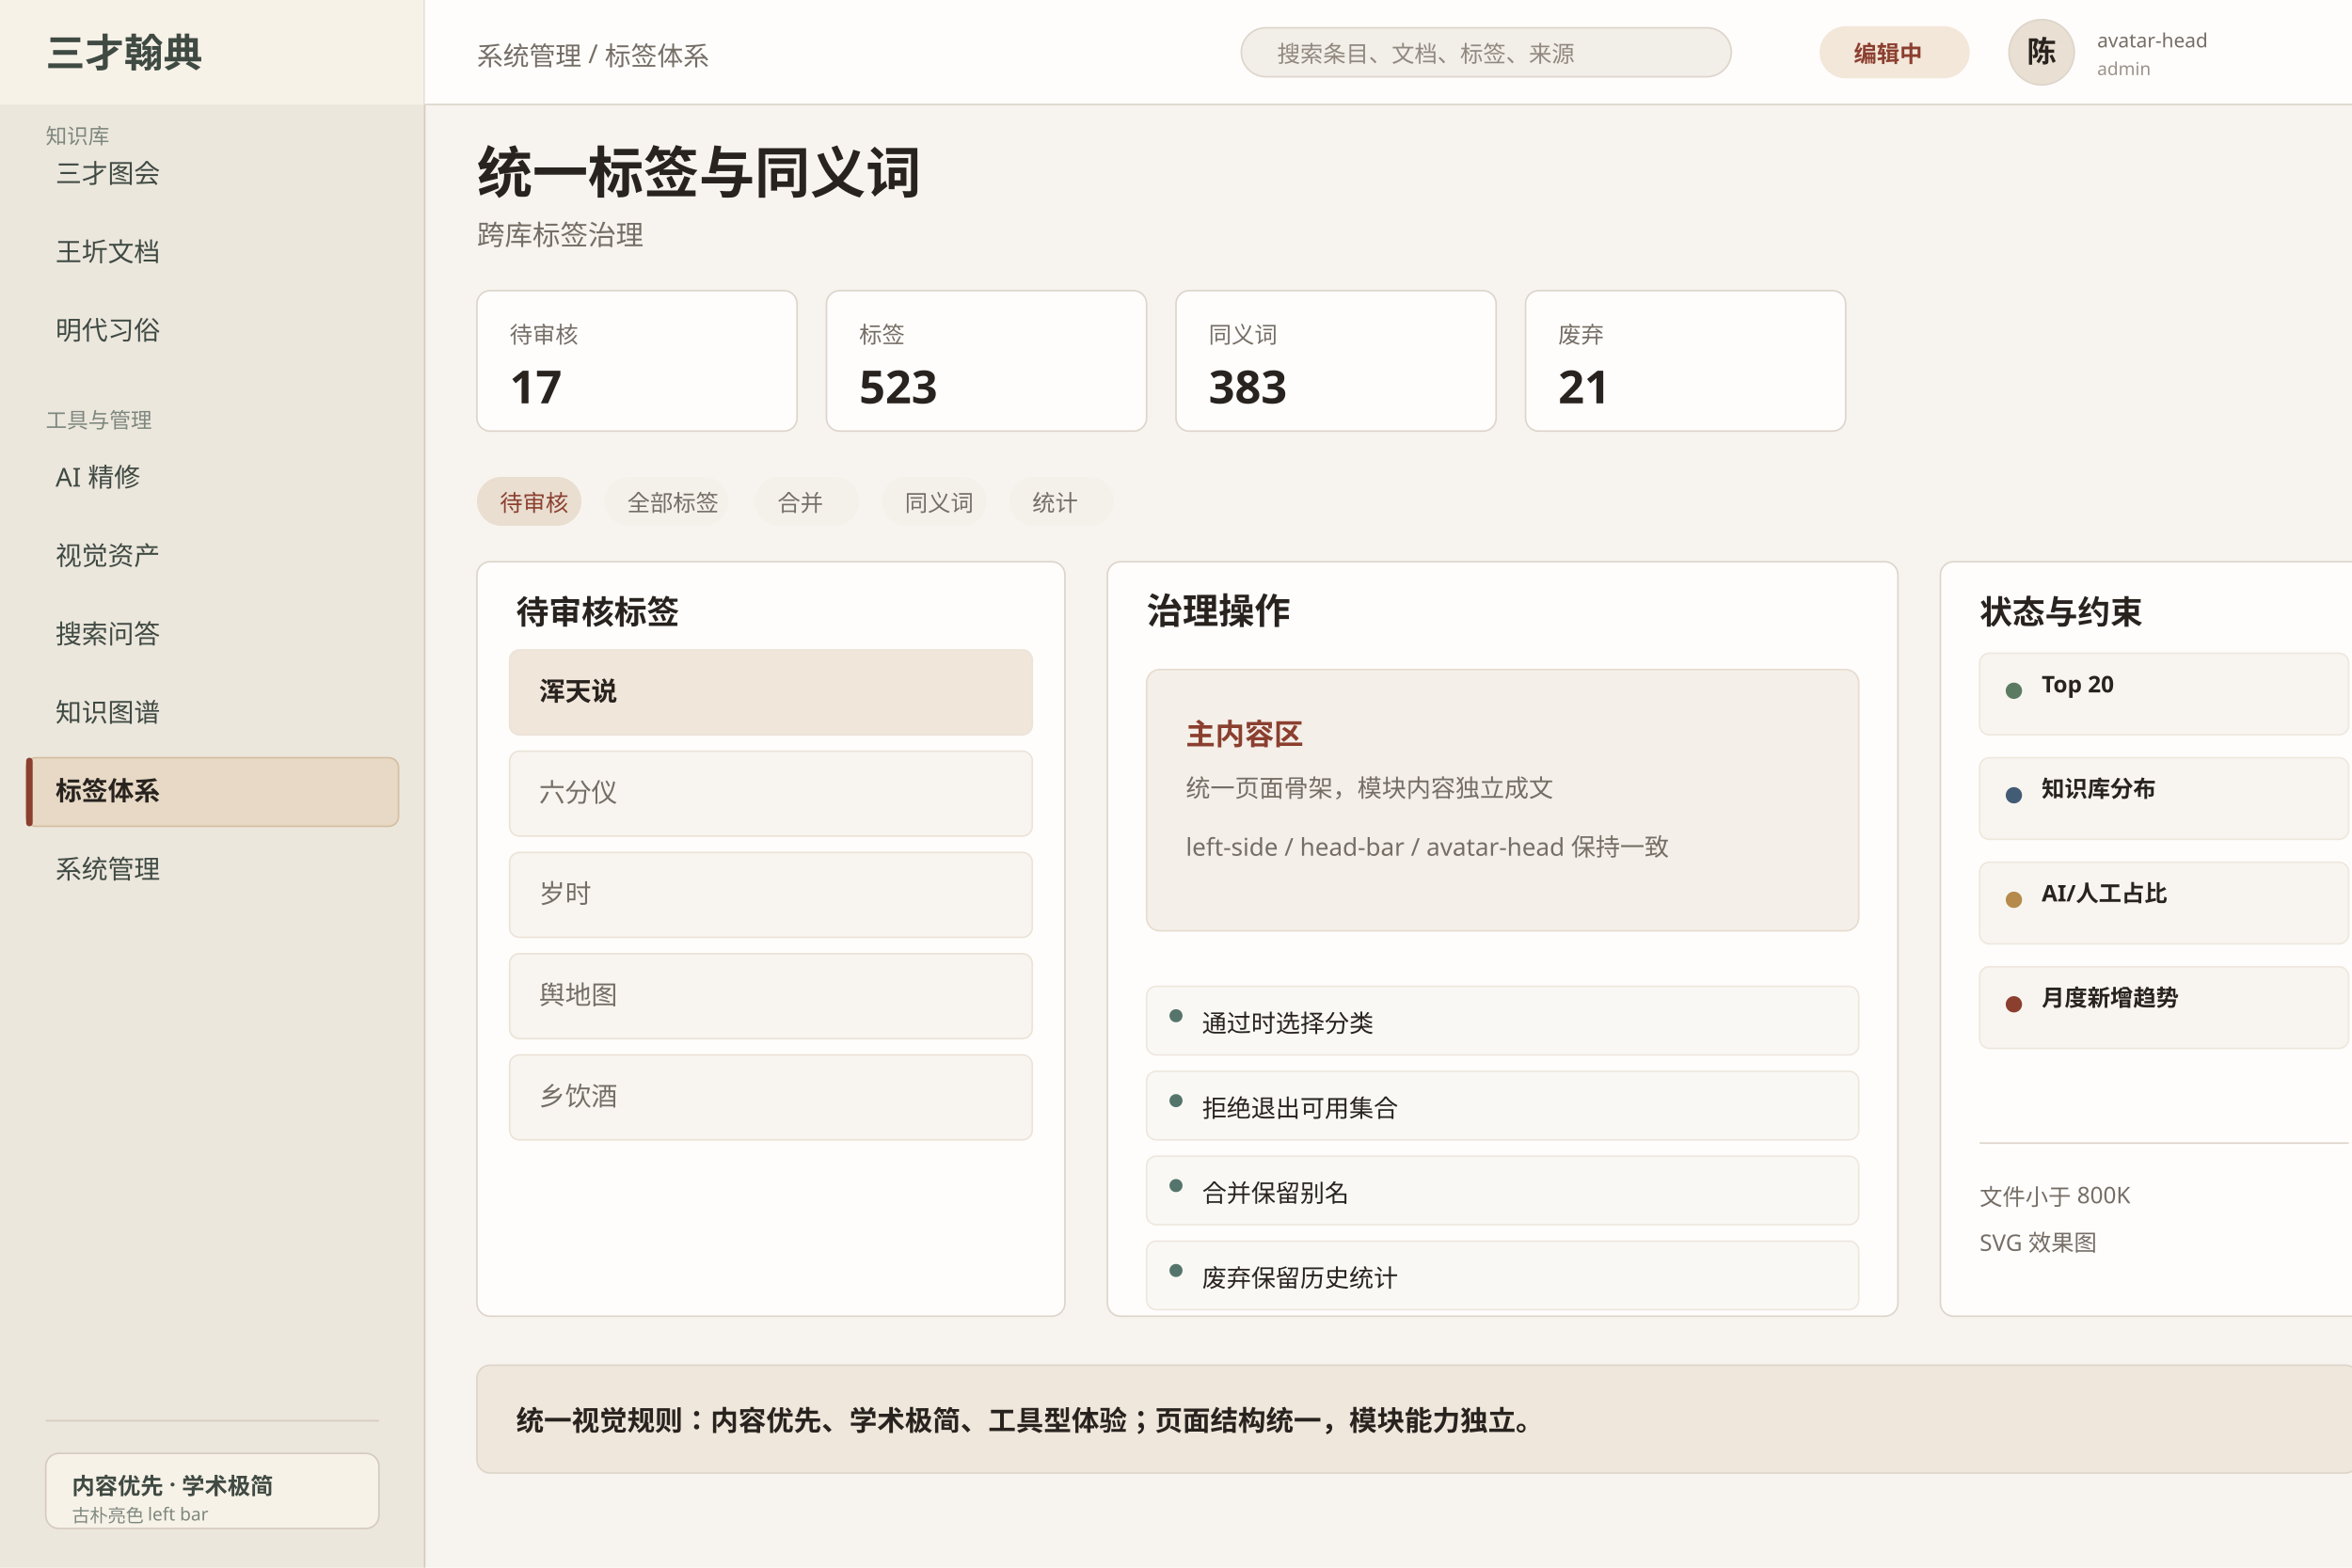
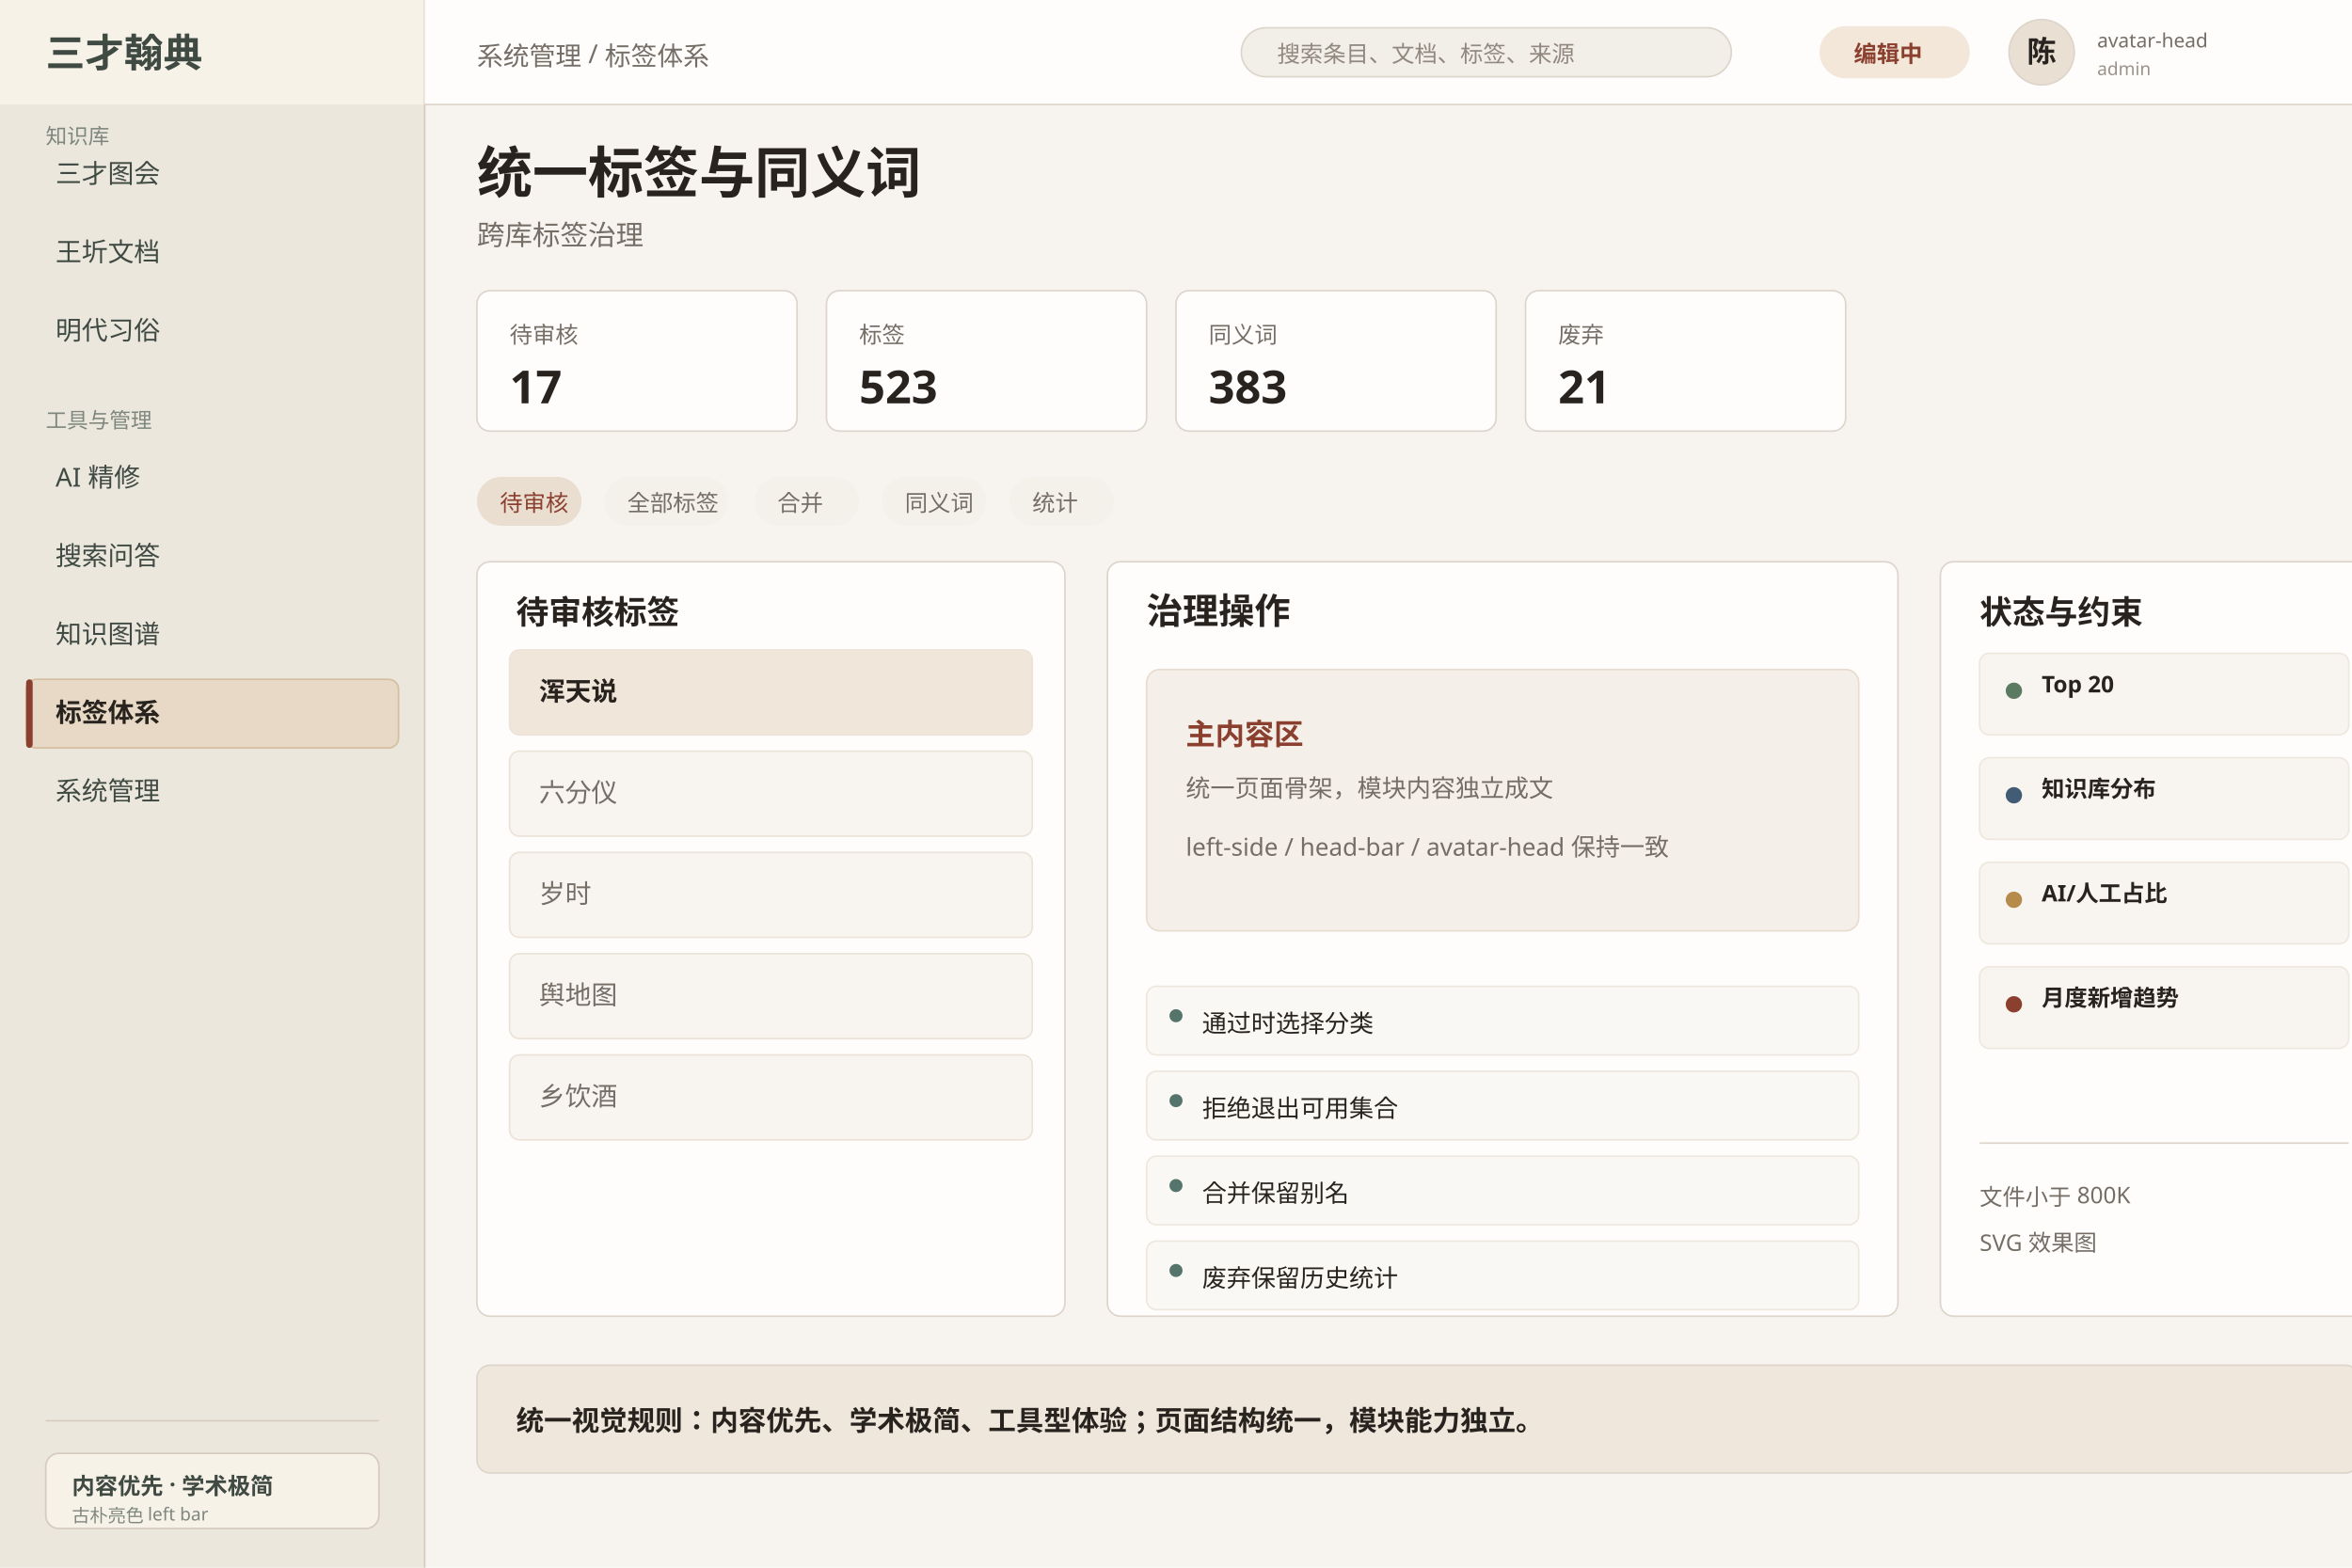
<svg xmlns="http://www.w3.org/2000/svg" width="1440" height="960" viewBox="0 0 1440 960">
  <rect x="0" y="0" width="1440" height="960" rx="0" fill="#F7F4EF" stroke="none" stroke-width="1" />
  <rect x="0" y="0" width="260" height="960" rx="0" fill="#ECE7DD" stroke="none" stroke-width="1" />
  <rect x="0" y="0" width="260" height="64" rx="0" fill="#F7F2E8" stroke="none" stroke-width="1" />
  <line x1="260" y1="0" x2="260" y2="960" stroke="#D5CBBE" stroke-width="1" />
  <text x="28" y="41" font-family="Noto Sans SC, Source Han Sans SC, PingFang SC, sans-serif" font-size="24" font-weight="700" fill="#3F4A43" text-anchor="start">三才翰典</text>
  <text x="28" y="88" font-family="Noto Sans SC, Source Han Sans SC, PingFang SC, sans-serif" font-size="13" font-weight="500" fill="#7D877E" text-anchor="start">知识库</text>
  <text x="34" y="112" font-family="Noto Sans SC, Source Han Sans SC, PingFang SC, sans-serif" font-size="16" font-weight="400" fill="#3F4A43" text-anchor="start">三才图会</text>
  <text x="34" y="160" font-family="Noto Sans SC, Source Han Sans SC, PingFang SC, sans-serif" font-size="16" font-weight="400" fill="#3F4A43" text-anchor="start">王圻文档</text>
  <text x="34" y="208" font-family="Noto Sans SC, Source Han Sans SC, PingFang SC, sans-serif" font-size="16" font-weight="400" fill="#3F4A43" text-anchor="start">明代习俗</text>
  <text x="28" y="262" font-family="Noto Sans SC, Source Han Sans SC, PingFang SC, sans-serif" font-size="13" font-weight="500" fill="#7D877E" text-anchor="start">工具与管理</text>
  <text x="34" y="298" font-family="Noto Sans SC, Source Han Sans SC, PingFang SC, sans-serif" font-size="16" font-weight="400" fill="#3F4A43" text-anchor="start">AI 精修</text>
-   <text x="34" y="346" font-family="Noto Sans SC, Source Han Sans SC, PingFang SC, sans-serif" font-size="16" font-weight="400" fill="#3F4A43" text-anchor="start">视觉资产</text>
-   <text x="34" y="394" font-family="Noto Sans SC, Source Han Sans SC, PingFang SC, sans-serif" font-size="16" font-weight="400" fill="#3F4A43" text-anchor="start">搜索问答</text>
-   <text x="34" y="442" font-family="Noto Sans SC, Source Han Sans SC, PingFang SC, sans-serif" font-size="16" font-weight="400" fill="#3F4A43" text-anchor="start">知识图谱</text>
-   <rect x="16" y="464" width="228" height="42" rx="6" fill="#E7D9C5" stroke="#D4BFA1" stroke-width="1" />
-   <rect x="16" y="464" width="4" height="42" rx="2" fill="#8B3F2F" stroke="none" stroke-width="1" />
-   <text x="34" y="490" font-family="Noto Sans SC, Source Han Sans SC, PingFang SC, sans-serif" font-size="16" font-weight="600" fill="#28231F" text-anchor="start">标签体系</text>
-   <text x="34" y="538" font-family="Noto Sans SC, Source Han Sans SC, PingFang SC, sans-serif" font-size="16" font-weight="400" fill="#3F4A43" text-anchor="start">系统管理</text>
+   <text x="34" y="346" font-family="Noto Sans SC, Source Han Sans SC, PingFang SC, sans-serif" font-size="16" font-weight="400" fill="#3F4A43" text-anchor="start">搜索问答</text>
+   <text x="34" y="394" font-family="Noto Sans SC, Source Han Sans SC, PingFang SC, sans-serif" font-size="16" font-weight="400" fill="#3F4A43" text-anchor="start">知识图谱</text>
+   <rect x="16" y="416" width="228" height="42" rx="6" fill="#E7D9C5" stroke="#D4BFA1" stroke-width="1" />
+   <rect x="16" y="416" width="4" height="42" rx="2" fill="#8B3F2F" stroke="none" stroke-width="1" />
+   <text x="34" y="442" font-family="Noto Sans SC, Source Han Sans SC, PingFang SC, sans-serif" font-size="16" font-weight="600" fill="#28231F" text-anchor="start">标签体系</text>
+   <text x="34" y="490" font-family="Noto Sans SC, Source Han Sans SC, PingFang SC, sans-serif" font-size="16" font-weight="400" fill="#3F4A43" text-anchor="start">系统管理</text>
  <line x1="28" y1="870" x2="232" y2="870" stroke="#D5CBBE" stroke-width="1" />
  <rect x="28" y="890" width="204" height="46" rx="8" fill="#F7F2E8" stroke="#D5CBBE" stroke-width="1" />
  <text x="44" y="915" font-family="Noto Sans SC, Source Han Sans SC, PingFang SC, sans-serif" font-size="14" font-weight="600" fill="#3F4A43" text-anchor="start">内容优先 · 学术极简</text>
  <text x="44" y="932" font-family="Noto Sans SC, Source Han Sans SC, PingFang SC, sans-serif" font-size="11" font-weight="400" fill="#7D877E" text-anchor="start">古朴亮色 left bar</text>
  <rect x="260" y="0" width="1180" height="64" rx="0" fill="#FFFDFC" stroke="none" stroke-width="1" />
  <line x1="260" y1="64" x2="1440" y2="64" stroke="#DDD5CB" stroke-width="1" />
  <text x="292" y="40" font-family="Noto Sans SC, Source Han Sans SC, PingFang SC, sans-serif" font-size="16" font-weight="500" fill="#756E66" text-anchor="start">系统管理 / 标签体系</text>
  <rect x="760" y="17" width="300" height="30" rx="15" fill="#F2EEE8" stroke="#DDD5CB" stroke-width="1" />
  <text x="782" y="38" font-family="Noto Sans SC, Source Han Sans SC, PingFang SC, sans-serif" font-size="14" font-weight="400" fill="#91887F" text-anchor="start">搜索条目、文档、标签、来源</text>
  <rect x="1114" y="16" width="92" height="32" rx="16" fill="#F3E7DA" stroke="none" stroke-width="1" />
  <text x="1135" y="38" font-family="Noto Sans SC, Source Han Sans SC, PingFang SC, sans-serif" font-size="14" font-weight="600" fill="#8B3F2F" text-anchor="start">编辑中</text>
  <rect x="1230" y="12" width="40" height="40" rx="20" fill="#E9DFD2" stroke="#DDD5CB" stroke-width="1" />
  <text x="1250" y="38" font-family="Noto Sans SC, Source Han Sans SC, PingFang SC, sans-serif" font-size="18" font-weight="700" fill="#28231F" text-anchor="middle">陈</text>
  <text x="1284" y="29" font-family="Noto Sans SC, Source Han Sans SC, PingFang SC, sans-serif" font-size="12" font-weight="500" fill="#756E66" text-anchor="start">avatar-head</text>
  <text x="1284" y="46" font-family="Noto Sans SC, Source Han Sans SC, PingFang SC, sans-serif" font-size="11" font-weight="400" fill="#9A9288" text-anchor="start">admin</text>
  <text x="292" y="118" font-family="Noto Sans SC, Source Han Sans SC, PingFang SC, sans-serif" font-size="34" font-weight="700" fill="#28231F" text-anchor="start">统一标签与同义词</text>
  <text x="292" y="150" font-family="Noto Sans SC, Source Han Sans SC, PingFang SC, sans-serif" font-size="17" font-weight="400" fill="#756E66" text-anchor="start">跨库标签治理</text>
  <rect x="292" y="178" width="196" height="86" rx="8" fill="#FFFDFC" stroke="#DDD5CB" stroke-width="1" />
  <text x="312" y="210" font-family="Noto Sans SC, Source Han Sans SC, PingFang SC, sans-serif" font-size="14" font-weight="500" fill="#756E66" text-anchor="start">待审核</text>
  <text x="312" y="247" font-family="Noto Sans SC, Source Han Sans SC, PingFang SC, sans-serif" font-size="28" font-weight="700" fill="#28231F" text-anchor="start">17</text>
  <rect x="506" y="178" width="196" height="86" rx="8" fill="#FFFDFC" stroke="#DDD5CB" stroke-width="1" />
  <text x="526" y="210" font-family="Noto Sans SC, Source Han Sans SC, PingFang SC, sans-serif" font-size="14" font-weight="500" fill="#756E66" text-anchor="start">标签</text>
  <text x="526" y="247" font-family="Noto Sans SC, Source Han Sans SC, PingFang SC, sans-serif" font-size="28" font-weight="700" fill="#28231F" text-anchor="start">523</text>
  <rect x="720" y="178" width="196" height="86" rx="8" fill="#FFFDFC" stroke="#DDD5CB" stroke-width="1" />
  <text x="740" y="210" font-family="Noto Sans SC, Source Han Sans SC, PingFang SC, sans-serif" font-size="14" font-weight="500" fill="#756E66" text-anchor="start">同义词</text>
  <text x="740" y="247" font-family="Noto Sans SC, Source Han Sans SC, PingFang SC, sans-serif" font-size="28" font-weight="700" fill="#28231F" text-anchor="start">383</text>
  <rect x="934" y="178" width="196" height="86" rx="8" fill="#FFFDFC" stroke="#DDD5CB" stroke-width="1" />
  <text x="954" y="210" font-family="Noto Sans SC, Source Han Sans SC, PingFang SC, sans-serif" font-size="14" font-weight="500" fill="#756E66" text-anchor="start">废弃</text>
  <text x="954" y="247" font-family="Noto Sans SC, Source Han Sans SC, PingFang SC, sans-serif" font-size="28" font-weight="700" fill="#28231F" text-anchor="start">21</text>
  <rect x="292" y="292" width="64" height="30" rx="15" fill="#E9DED0" stroke="none" stroke-width="1" />
  <text x="306" y="313" font-family="Noto Sans SC, Source Han Sans SC, PingFang SC, sans-serif" font-size="14" font-weight="500" fill="#8B3F2F" text-anchor="start">待审核</text>
  <rect x="370" y="292" width="76" height="30" rx="15" fill="#F4F0EA" stroke="none" stroke-width="1" />
  <text x="384" y="313" font-family="Noto Sans SC, Source Han Sans SC, PingFang SC, sans-serif" font-size="14" font-weight="500" fill="#756E66" text-anchor="start">全部标签</text>
  <rect x="462" y="292" width="64" height="30" rx="15" fill="#F4F0EA" stroke="none" stroke-width="1" />
  <text x="476" y="313" font-family="Noto Sans SC, Source Han Sans SC, PingFang SC, sans-serif" font-size="14" font-weight="500" fill="#756E66" text-anchor="start">合并</text>
  <rect x="540" y="292" width="64" height="30" rx="15" fill="#F4F0EA" stroke="none" stroke-width="1" />
  <text x="554" y="313" font-family="Noto Sans SC, Source Han Sans SC, PingFang SC, sans-serif" font-size="14" font-weight="500" fill="#756E66" text-anchor="start">同义词</text>
  <rect x="618" y="292" width="64" height="30" rx="15" fill="#F4F0EA" stroke="none" stroke-width="1" />
  <text x="632" y="313" font-family="Noto Sans SC, Source Han Sans SC, PingFang SC, sans-serif" font-size="14" font-weight="500" fill="#756E66" text-anchor="start">统计</text>
  <rect x="292" y="344" width="360" height="462" rx="8" fill="#FFFDFC" stroke="#DDD5CB" stroke-width="1" />
  <text x="316" y="382" font-family="Noto Sans SC, Source Han Sans SC, PingFang SC, sans-serif" font-size="20" font-weight="700" fill="#28231F" text-anchor="start">待审核标签</text>
  <rect x="312" y="398" width="320" height="52" rx="6" fill="#F1E6DA" stroke="#ECE3D8" stroke-width="1" />
  <text x="330" y="429" font-family="Noto Sans SC, Source Han Sans SC, PingFang SC, sans-serif" font-size="16" font-weight="600" fill="#28231F" text-anchor="start">浑天说</text>
  <rect x="312" y="460" width="320" height="52" rx="6" fill="#F8F5F0" stroke="#ECE3D8" stroke-width="1" />
  <text x="330" y="491" font-family="Noto Sans SC, Source Han Sans SC, PingFang SC, sans-serif" font-size="16" font-weight="400" fill="#756E66" text-anchor="start">六分仪</text>
  <rect x="312" y="522" width="320" height="52" rx="6" fill="#F8F5F0" stroke="#ECE3D8" stroke-width="1" />
  <text x="330" y="553" font-family="Noto Sans SC, Source Han Sans SC, PingFang SC, sans-serif" font-size="16" font-weight="400" fill="#756E66" text-anchor="start">岁时</text>
  <rect x="312" y="584" width="320" height="52" rx="6" fill="#F8F5F0" stroke="#ECE3D8" stroke-width="1" />
  <text x="330" y="615" font-family="Noto Sans SC, Source Han Sans SC, PingFang SC, sans-serif" font-size="16" font-weight="400" fill="#756E66" text-anchor="start">舆地图</text>
  <rect x="312" y="646" width="320" height="52" rx="6" fill="#F8F5F0" stroke="#ECE3D8" stroke-width="1" />
  <text x="330" y="677" font-family="Noto Sans SC, Source Han Sans SC, PingFang SC, sans-serif" font-size="16" font-weight="400" fill="#756E66" text-anchor="start">乡饮酒</text>
  <rect x="678" y="344" width="484" height="462" rx="8" fill="#FFFDFC" stroke="#DDD5CB" stroke-width="1" />
  <text x="702" y="382" font-family="Noto Sans SC, Source Han Sans SC, PingFang SC, sans-serif" font-size="22" font-weight="700" fill="#28231F" text-anchor="start">治理操作</text>
  <rect x="702" y="410" width="436" height="160" rx="8" fill="#F4EFE8" stroke="#E7DCCF" stroke-width="1" />
  <text x="726" y="456" font-family="Noto Sans SC, Source Han Sans SC, PingFang SC, sans-serif" font-size="18" font-weight="700" fill="#8B3F2F" text-anchor="start">主内容区</text>
  <text x="726" y="488" font-family="Noto Sans SC, Source Han Sans SC, PingFang SC, sans-serif" font-size="15" font-weight="400" fill="#756E66" text-anchor="start">统一页面骨架，模块内容独立成文</text>
  <text x="726" y="524" font-family="Noto Sans SC, Source Han Sans SC, PingFang SC, sans-serif" font-size="15" font-weight="400" fill="#756E66" text-anchor="start">left-side / head-bar / avatar-head 保持一致</text>
  <rect x="702" y="604" width="436" height="42" rx="6" fill="#FAF8F4" stroke="#EEE7DE" stroke-width="1" />
  <rect x="716" y="618" width="8" height="8" rx="4" fill="#55746C" stroke="none" stroke-width="1" />
  <text x="736" y="632" font-family="Noto Sans SC, Source Han Sans SC, PingFang SC, sans-serif" font-size="15" font-weight="500" fill="#28231F" text-anchor="start">通过时选择分类</text>
  <rect x="702" y="656" width="436" height="42" rx="6" fill="#FAF8F4" stroke="#EEE7DE" stroke-width="1" />
  <rect x="716" y="670" width="8" height="8" rx="4" fill="#55746C" stroke="none" stroke-width="1" />
  <text x="736" y="684" font-family="Noto Sans SC, Source Han Sans SC, PingFang SC, sans-serif" font-size="15" font-weight="500" fill="#28231F" text-anchor="start">拒绝退出可用集合</text>
  <rect x="702" y="708" width="436" height="42" rx="6" fill="#FAF8F4" stroke="#EEE7DE" stroke-width="1" />
  <rect x="716" y="722" width="8" height="8" rx="4" fill="#55746C" stroke="none" stroke-width="1" />
  <text x="736" y="736" font-family="Noto Sans SC, Source Han Sans SC, PingFang SC, sans-serif" font-size="15" font-weight="500" fill="#28231F" text-anchor="start">合并保留别名</text>
  <rect x="702" y="760" width="436" height="42" rx="6" fill="#FAF8F4" stroke="#EEE7DE" stroke-width="1" />
  <rect x="716" y="774" width="8" height="8" rx="4" fill="#55746C" stroke="none" stroke-width="1" />
  <text x="736" y="788" font-family="Noto Sans SC, Source Han Sans SC, PingFang SC, sans-serif" font-size="15" font-weight="500" fill="#28231F" text-anchor="start">废弃保留历史统计</text>
  <rect x="1188" y="344" width="274" height="462" rx="8" fill="#FFFDFC" stroke="#DDD5CB" stroke-width="1" />
  <text x="1212" y="382" font-family="Noto Sans SC, Source Han Sans SC, PingFang SC, sans-serif" font-size="20" font-weight="700" fill="#28231F" text-anchor="start">状态与约束</text>
  <rect x="1212" y="400" width="226" height="50" rx="6" fill="#F8F5F0" stroke="#EEE7DE" stroke-width="1" />
  <rect x="1228" y="418" width="10" height="10" rx="5" fill="#5B7A62" stroke="none" stroke-width="1" />
  <text x="1250" y="424" font-family="Noto Sans SC, Source Han Sans SC, PingFang SC, sans-serif" font-size="14" font-weight="600" fill="#28231F" text-anchor="start">Top 20</text>
  <rect x="1212" y="464" width="226" height="50" rx="6" fill="#F8F5F0" stroke="#EEE7DE" stroke-width="1" />
  <rect x="1228" y="482" width="10" height="10" rx="5" fill="#435C75" stroke="none" stroke-width="1" />
  <text x="1250" y="488" font-family="Noto Sans SC, Source Han Sans SC, PingFang SC, sans-serif" font-size="14" font-weight="600" fill="#28231F" text-anchor="start">知识库分布</text>
  <rect x="1212" y="528" width="226" height="50" rx="6" fill="#F8F5F0" stroke="#EEE7DE" stroke-width="1" />
  <rect x="1228" y="546" width="10" height="10" rx="5" fill="#B58A4A" stroke="none" stroke-width="1" />
  <text x="1250" y="552" font-family="Noto Sans SC, Source Han Sans SC, PingFang SC, sans-serif" font-size="14" font-weight="600" fill="#28231F" text-anchor="start">AI/人工占比</text>
  <rect x="1212" y="592" width="226" height="50" rx="6" fill="#F8F5F0" stroke="#EEE7DE" stroke-width="1" />
  <rect x="1228" y="610" width="10" height="10" rx="5" fill="#8B3F2F" stroke="none" stroke-width="1" />
  <text x="1250" y="616" font-family="Noto Sans SC, Source Han Sans SC, PingFang SC, sans-serif" font-size="14" font-weight="600" fill="#28231F" text-anchor="start">月度新增趋势</text>
  <line x1="1212" y1="700" x2="1438" y2="700" stroke="#DDD5CB" stroke-width="1" />
  <text x="1212" y="738" font-family="Noto Sans SC, Source Han Sans SC, PingFang SC, sans-serif" font-size="14" font-weight="500" fill="#756E66" text-anchor="start">文件小于 800K</text>
  <text x="1212" y="766" font-family="Noto Sans SC, Source Han Sans SC, PingFang SC, sans-serif" font-size="14" font-weight="500" fill="#756E66" text-anchor="start">SVG 效果图</text>
  <rect x="292" y="836" width="1152" height="66" rx="8" fill="#EFE7DC" stroke="#DDD5CB" stroke-width="1" />
  <text x="316" y="876" font-family="Noto Sans SC, Source Han Sans SC, PingFang SC, sans-serif" font-size="17" font-weight="600" fill="#28231F" text-anchor="start">统一视觉规则：内容优先、学术极简、工具型体验；页面结构统一，模块能力独立。</text>
</svg>
